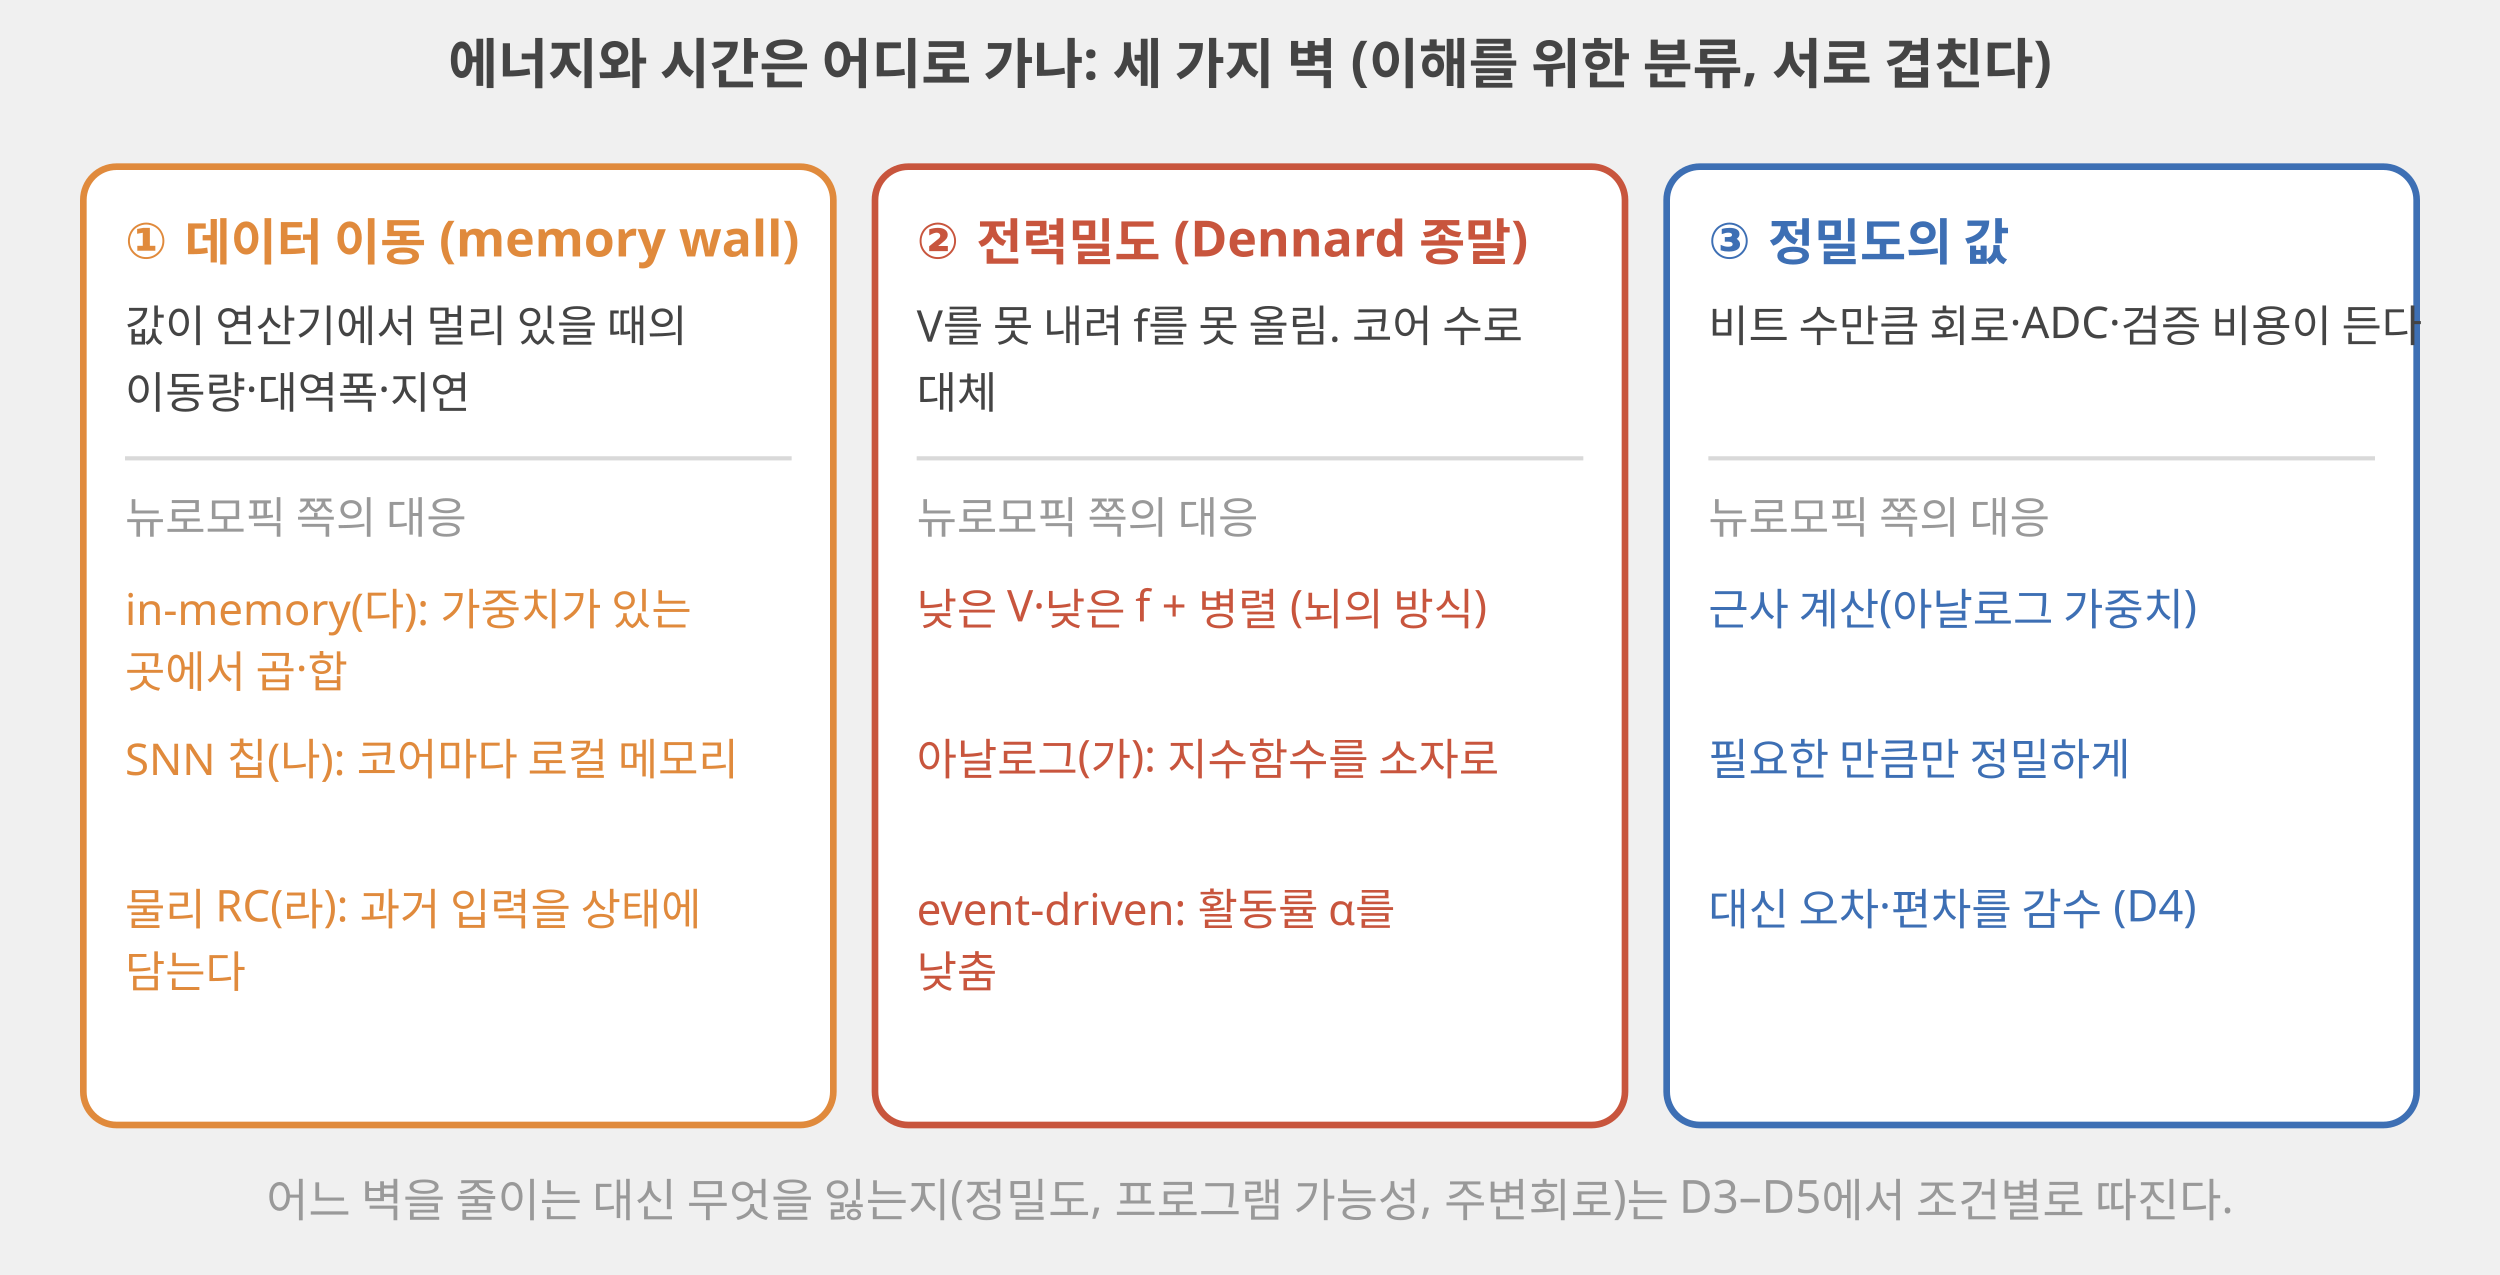
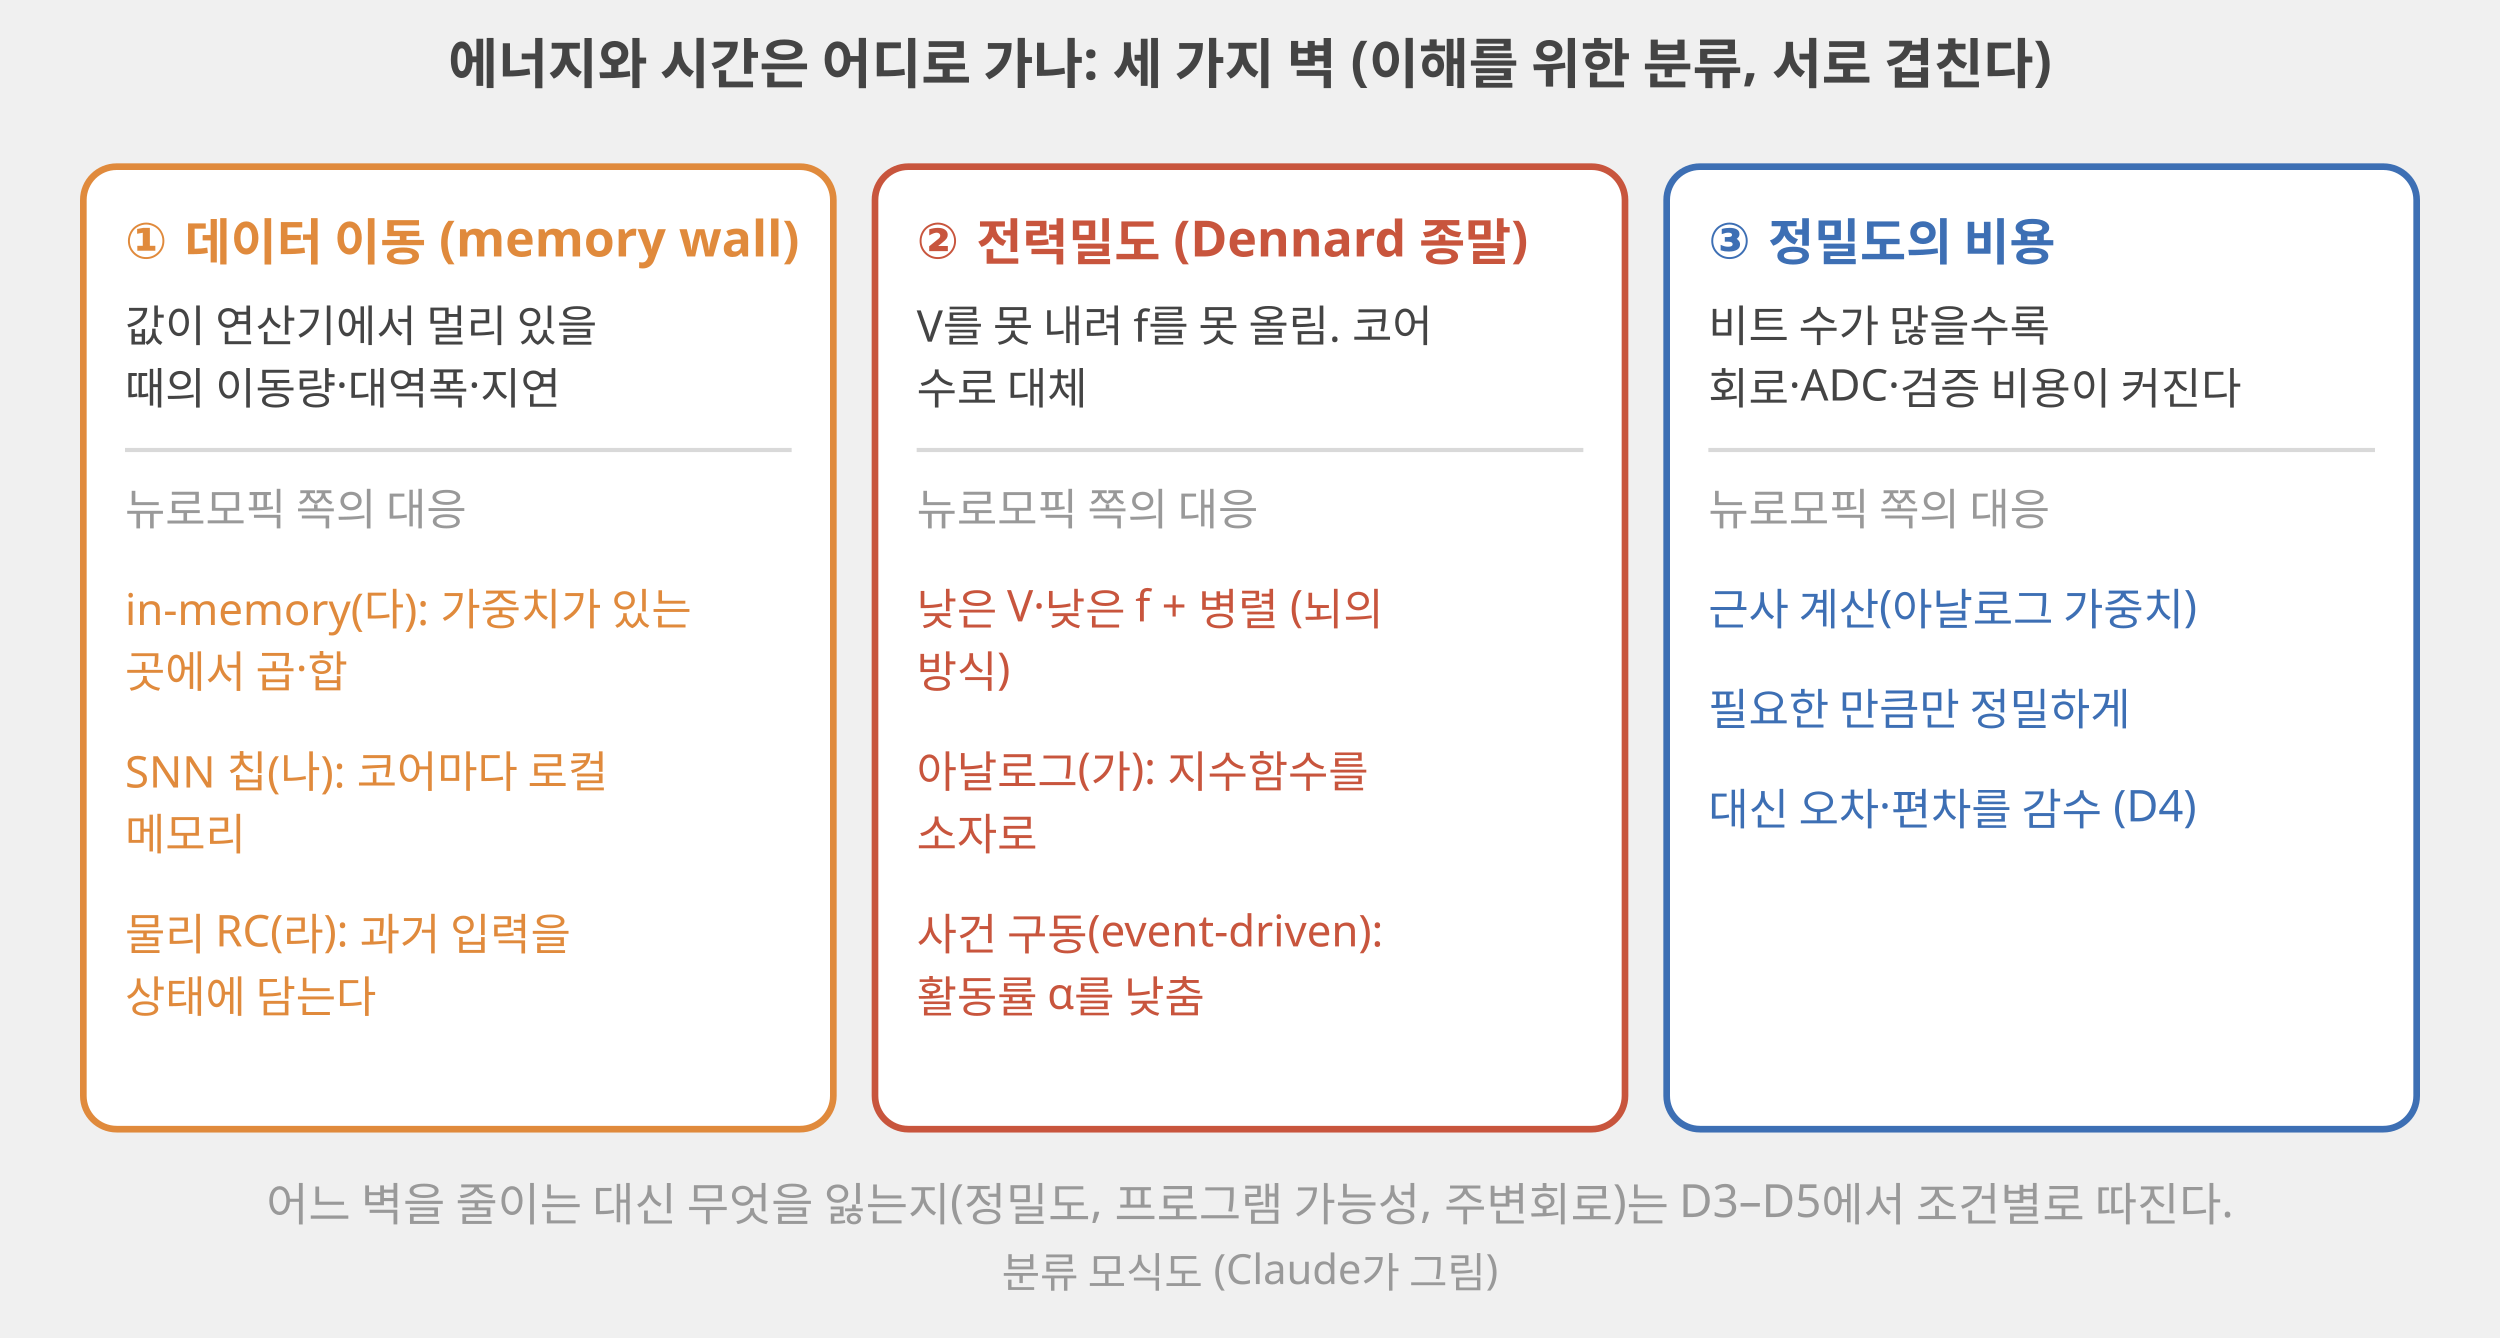
- <svg xmlns="http://www.w3.org/2000/svg" viewBox="0 0 600 306" width="100%" font-family="Noto Sans KR, Malgun Gothic, sans-serif" font-size="13" fill="#444">
+ <svg xmlns="http://www.w3.org/2000/svg" viewBox="0 0 600 321" width="100%" font-family="Noto Sans KR, Malgun Gothic, sans-serif" font-size="13" fill="#444">
  <defs>
    <marker id="arr" viewBox="0 0 10 10" refX="9" refY="5" markerWidth="7" markerHeight="7" orient="auto-start-reverse">
      <path d="M0,0 L10,5 L0,10 z" fill="#444" />
    </marker>
  </defs>
  <text x="300" y="20" font-size="13" fill="#444" text-anchor="middle" font-weight="bold">에너지와 시간은 어디로 가나: 세 가지 벽 (이해를 위한 분류, 서로 겹친다)</text>
-   <rect x="20" y="40" width="180" height="230" rx="8" fill="#fff" stroke="#e08a3c" stroke-width="1.6" />
+   <rect x="20" y="40" width="180" height="231" rx="8" fill="#fff" stroke="#e08a3c" stroke-width="1.6" />
  <text x="30" y="62" font-size="12" fill="#e08a3c" text-anchor="start" font-weight="bold">① 데이터 이동 (memory wall)</text>
-   <text x="30" y="82" font-size="10.5" fill="#444" text-anchor="start" font-weight="normal">값이 연산기에서 멀리 있을 때의</text>
-   <text x="30" y="98" font-size="10.5" fill="#444" text-anchor="start" font-weight="normal">이동량·대역폭·지연</text>
-   <line x1="30" y1="110" x2="190" y2="110" stroke="#d9d9d9" stroke-width="1" />
-   <text x="30" y="128" font-size="10.5" fill="#999" text-anchor="start" font-weight="normal">뉴로모픽 쪽의 대응</text>
+   <line x1="30" y1="108" x2="190" y2="108" stroke="#d9d9d9" stroke-width="1" />
+   <text x="30" y="82" font-size="10.5" fill="#444" text-anchor="start" font-weight="normal">값이 연산기에서 멀리 있을</text>
+   <text x="30" y="97" font-size="10.5" fill="#444" text-anchor="start" font-weight="normal">때의 이동량·대역폭·지연</text>
+   <text x="30" y="126" font-size="10.5" fill="#999" text-anchor="start" font-weight="normal">뉴로모픽 쪽의 대응</text>
  <text x="30" y="150" font-size="10.5" fill="#e08a3c" text-anchor="start" font-weight="normal">in-memory(다): 가중치가 있는</text>
  <text x="30" y="165" font-size="10.5" fill="#e08a3c" text-anchor="start" font-weight="normal">곳에서 곱·합</text>
-   <text x="30" y="186" font-size="10.5" fill="#e08a3c" text-anchor="start" font-weight="normal">SNN 칩(나): 코어마다 로컬 메모리</text>
-   <text x="30" y="222" font-size="10.5" fill="#e08a3c" text-anchor="start" font-weight="normal">물리 RC(라): 과거 입력을 상태에</text>
-   <text x="30" y="237" font-size="10.5" fill="#e08a3c" text-anchor="start" font-weight="normal">담는다</text>
-   <rect x="210" y="40" width="180" height="230" rx="8" fill="#fff" stroke="#c8553d" stroke-width="1.6" />
+   <text x="30" y="189" font-size="10.5" fill="#e08a3c" text-anchor="start" font-weight="normal">SNN 칩(나): 코어마다 로컬</text>
+   <text x="30" y="204" font-size="10.5" fill="#e08a3c" text-anchor="start" font-weight="normal">메모리</text>
+   <text x="30" y="228" font-size="10.5" fill="#e08a3c" text-anchor="start" font-weight="normal">물리 RC(라): 과거 입력을</text>
+   <text x="30" y="243" font-size="10.5" fill="#e08a3c" text-anchor="start" font-weight="normal">상태에 담는다</text>
+   <rect x="210" y="40" width="180" height="231" rx="8" fill="#fff" stroke="#c8553d" stroke-width="1.6" />
  <text x="220" y="62" font-size="12" fill="#c8553d" text-anchor="start" font-weight="bold">② 전력밀도 (Dennard 종말)</text>
-   <text x="220" y="82" font-size="10.5" fill="#444" text-anchor="start" font-weight="normal">V를 못 내려 f를 못 올림. 코어 수로</text>
-   <text x="220" y="98" font-size="10.5" fill="#444" text-anchor="start" font-weight="normal">대체</text>
-   <line x1="220" y1="110" x2="380" y2="110" stroke="#d9d9d9" stroke-width="1" />
-   <text x="220" y="128" font-size="10.5" fill="#999" text-anchor="start" font-weight="normal">뉴로모픽 쪽의 대응</text>
-   <text x="220" y="150" font-size="10.5" fill="#c8553d" text-anchor="start" font-weight="normal">낮은 V·낮은 f + 병렬 (뇌의 방식)</text>
-   <text x="220" y="186" font-size="10.5" fill="#c8553d" text-anchor="start" font-weight="normal">아날로그(가): 지수함수를 소자로</text>
-   <text x="220" y="222" font-size="10.5" fill="#c8553d" text-anchor="start" font-weight="normal">event-driven: 활동률 α를</text>
-   <text x="220" y="237" font-size="10.5" fill="#c8553d" text-anchor="start" font-weight="normal">낮춤</text>
-   <rect x="400" y="40" width="180" height="230" rx="8" fill="#fff" stroke="#3d6fb4" stroke-width="1.6" />
-   <text x="410" y="62" font-size="12" fill="#3d6fb4" text-anchor="start" font-weight="bold">③ 정밀도의 값</text>
-   <text x="410" y="82" font-size="10.5" fill="#444" text-anchor="start" font-weight="normal">비트 수만큼 회로·ADC·검증 비용이 든다</text>
-   <line x1="410" y1="110" x2="570" y2="110" stroke="#d9d9d9" stroke-width="1" />
-   <text x="410" y="128" font-size="10.5" fill="#999" text-anchor="start" font-weight="normal">뉴로모픽 쪽의 대응</text>
+   <line x1="220" y1="108" x2="380" y2="108" stroke="#d9d9d9" stroke-width="1" />
+   <text x="220" y="82" font-size="10.5" fill="#444" text-anchor="start" font-weight="normal">V를 못 내려 f를 못 올림. 코어</text>
+   <text x="220" y="97" font-size="10.5" fill="#444" text-anchor="start" font-weight="normal">수로 대체</text>
+   <text x="220" y="126" font-size="10.5" fill="#999" text-anchor="start" font-weight="normal">뉴로모픽 쪽의 대응</text>
+   <text x="220" y="150" font-size="10.5" fill="#c8553d" text-anchor="start" font-weight="normal">낮은 V·낮은 f + 병렬 (뇌의</text>
+   <text x="220" y="165" font-size="10.5" fill="#c8553d" text-anchor="start" font-weight="normal">방식)</text>
+   <text x="220" y="189" font-size="10.5" fill="#c8553d" text-anchor="start" font-weight="normal">아날로그(가): 지수함수를</text>
+   <text x="220" y="204" font-size="10.5" fill="#c8553d" text-anchor="start" font-weight="normal">소자로</text>
+   <text x="220" y="228" font-size="10.5" fill="#c8553d" text-anchor="start" font-weight="normal">사건 구동(event-driven):</text>
+   <text x="220" y="243" font-size="10.5" fill="#c8553d" text-anchor="start" font-weight="normal">활동률 α를 낮춤</text>
+   <rect x="400" y="40" width="180" height="231" rx="8" fill="#fff" stroke="#3d6fb4" stroke-width="1.6" />
+   <text x="410" y="62" font-size="12" fill="#3d6fb4" text-anchor="start" font-weight="bold">③ 정밀도의 비용</text>
+   <line x1="410" y1="108" x2="570" y2="108" stroke="#d9d9d9" stroke-width="1" />
+   <text x="410" y="82" font-size="10.5" fill="#444" text-anchor="start" font-weight="normal">비트 수가 많을수록</text>
+   <text x="410" y="97" font-size="10.5" fill="#444" text-anchor="start" font-weight="normal">회로·ADC·검증 비용이 커진다</text>
+   <text x="410" y="126" font-size="10.5" fill="#999" text-anchor="start" font-weight="normal">뉴로모픽 쪽의 대응</text>
  <text x="410" y="150" font-size="10.5" fill="#3d6fb4" text-anchor="start" font-weight="normal">근사 계산(아날로그 가중치)</text>
-   <text x="410" y="186" font-size="10.5" fill="#3d6fb4" text-anchor="start" font-weight="normal">필요한 만큼만 정밀하게</text>
-   <text x="410" y="222" font-size="10.5" fill="#3d6fb4" text-anchor="start" font-weight="normal">대신 오차·편차를 감수 (D4)</text>
-   <text x="300" y="292" font-size="11" fill="#999" text-anchor="middle" font-weight="normal">어느 벽을 줄이는 대신 무엇을 잃는지(정밀도, 프로그램 가능성, 주변회로)는 D3–D5에서 조건별로 따진다.</text>
+   <text x="410" y="174" font-size="10.5" fill="#3d6fb4" text-anchor="start" font-weight="normal">필요한 만큼만 정밀하게</text>
+   <text x="410" y="198" font-size="10.5" fill="#3d6fb4" text-anchor="start" font-weight="normal">대신 오차·편차를 감수 (D4)</text>
+   <text x="300" y="293" font-size="11" fill="#999" text-anchor="middle" font-weight="normal">어느 벽을 줄이는 대신 무엇을 잃는지(정밀도, 프로그램 가능성, 주변회로)는 D3–D5에서 조건별로 따진다.</text>
+   <text x="300" y="309" font-size="10" fill="#999" text-anchor="middle" font-weight="normal">분류 모식도 (Claude가 그림)</text>
</svg>
